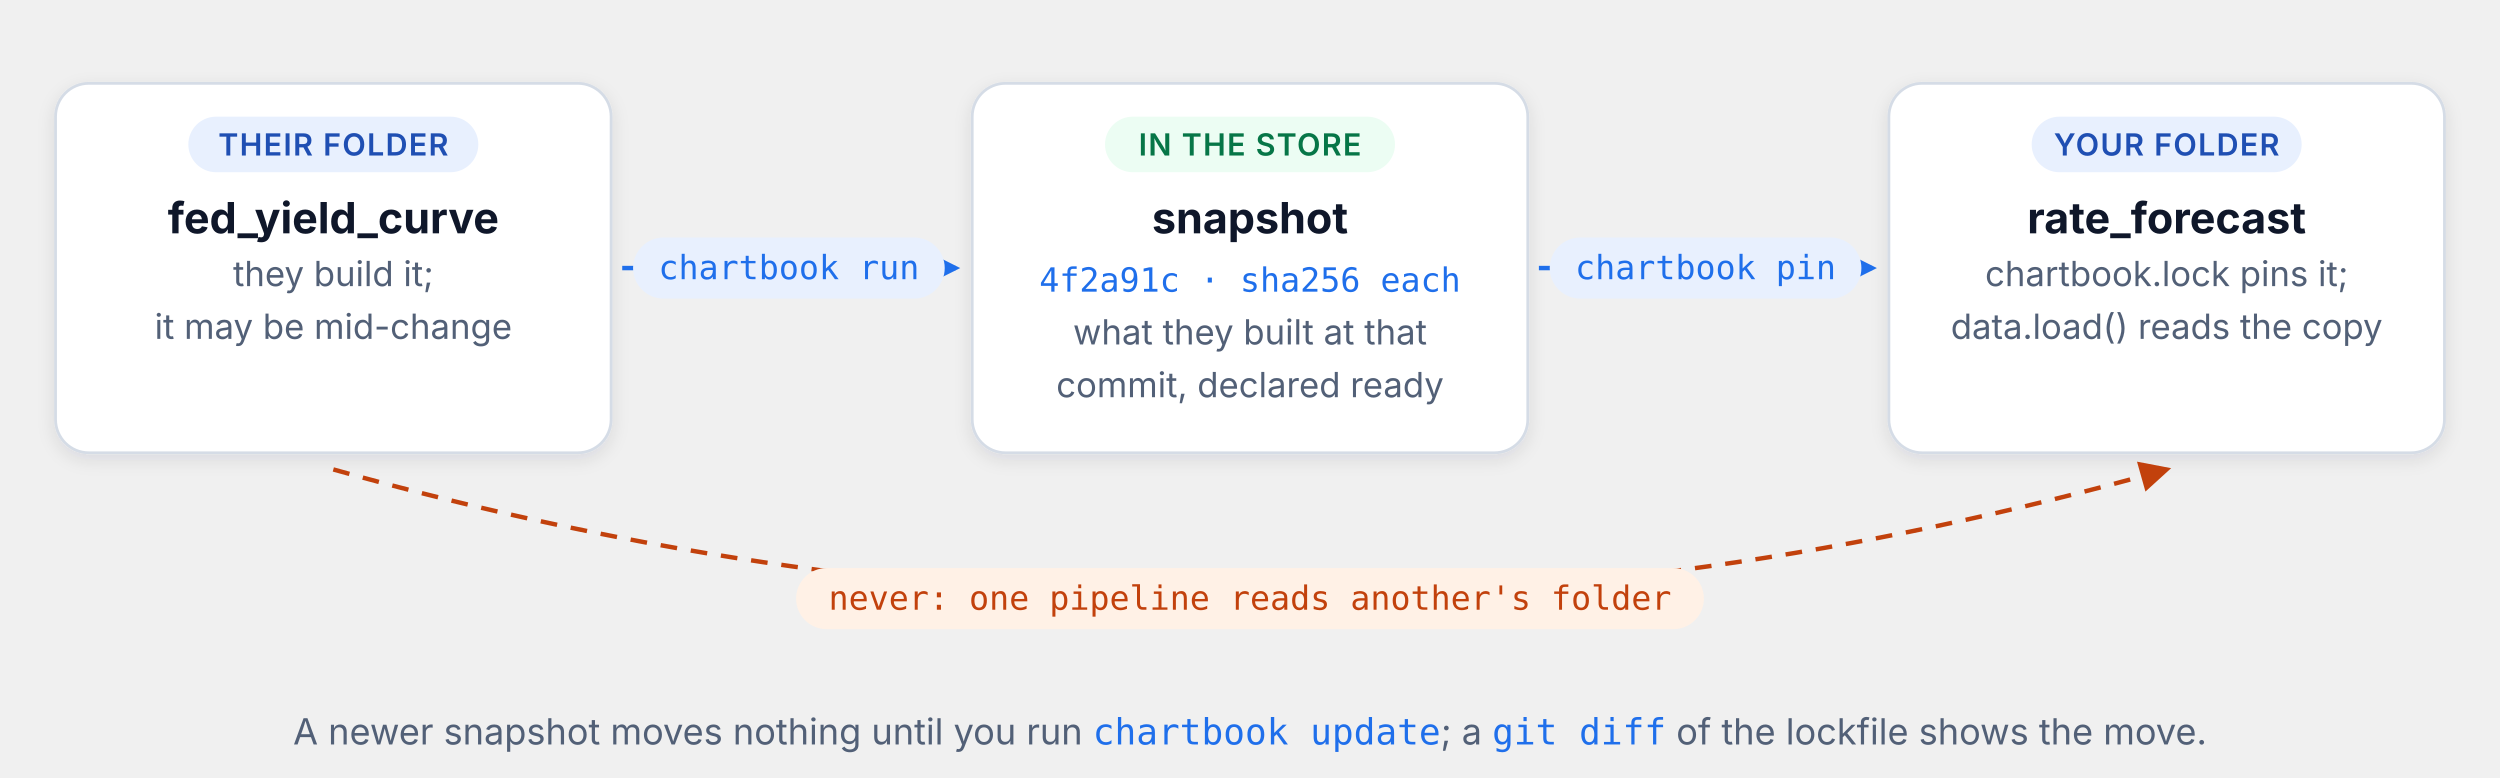
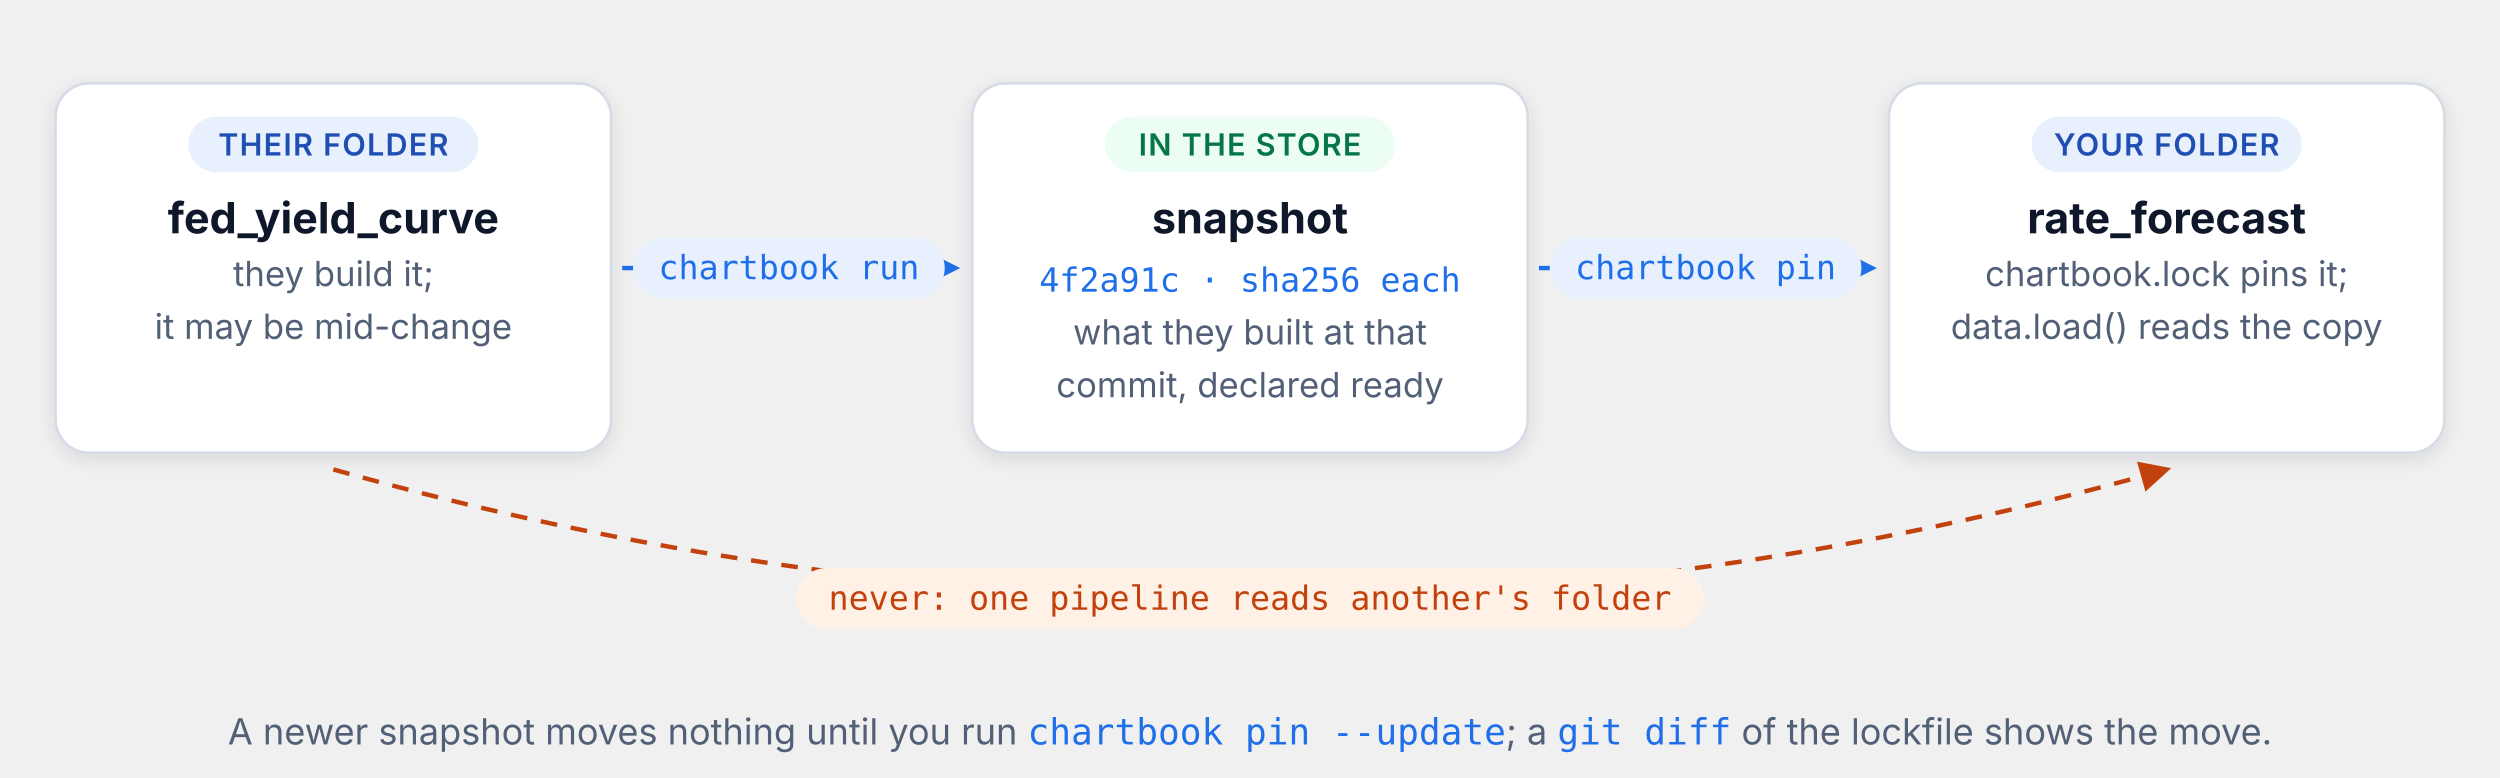
<svg xmlns="http://www.w3.org/2000/svg" viewBox="0 0 900 280" width="900" height="280" font-family="Inter, -apple-system, BlinkMacSystemFont, Segoe UI, Roboto, Helvetica, Arial, sans-serif" font-size="14">
  <defs>
    <marker id="a" viewBox="0 0 10 10" refX="8.5" refY="5" markerWidth="7" markerHeight="7" orient="auto-start-reverse">
      <path d="M 0 0 L 10 5 L 0 10 z" fill="#1f6feb" />
    </marker>
    <marker id="w" viewBox="0 0 10 10" refX="8.5" refY="5" markerWidth="7" markerHeight="7" orient="auto-start-reverse">
      <path d="M 0 0 L 10 5 L 0 10 z" fill="#c2410c" />
    </marker>
    <filter id="s" x="-10%" y="-10%" width="120%" height="140%">
      <feDropShadow dx="0" dy="2" stdDeviation="3" flood-color="#0f172a" flood-opacity="0.10" />
    </filter>
  </defs>
  <rect x="20" y="30" width="200" height="133" rx="12" fill="#ffffff" stroke="#d5dce6" filter="url(#s)" />
  <rect x="67.8" y="42" width="104.4" height="20" rx="10" fill="#e8f0fe" />
  <text x="120.0" y="56" text-anchor="middle" fill="#1f4fb3" font-size="11" font-weight="600" letter-spacing="0.04em">THEIR FOLDER</text>
  <text x="120.0" y="84" text-anchor="middle" fill="#0f172a" font-size="15.5" font-weight="650">fed_yield_curve</text>
  <text x="120.0" y="103" text-anchor="middle" fill="#526077" font-size="12.5">they build it;</text>
  <text x="120.0" y="122" text-anchor="middle" fill="#526077" font-size="12.5">it may be mid-change</text>
  <rect x="350" y="30" width="200" height="133" rx="12" fill="#ffffff" stroke="#d5dce6" filter="url(#s)" />
  <rect x="397.8" y="42" width="104.4" height="20" rx="10" fill="#ecfdf3" />
  <text x="450.0" y="56" text-anchor="middle" fill="#067647" font-size="11" font-weight="600" letter-spacing="0.04em">IN THE STORE</text>
  <text x="450.0" y="84" text-anchor="middle" fill="#0f172a" font-size="15.5" font-weight="650">snapshot</text>
  <text x="450.0" y="105" text-anchor="middle" fill="#1f6feb" font-size="12" font-family="JetBrains Mono, SFMono-Regular, Menlo, Consolas, monospace">4f2a91c · sha256 each</text>
  <text x="450.0" y="124" text-anchor="middle" fill="#526077" font-size="12.5">what they built at that</text>
  <text x="450.0" y="143" text-anchor="middle" fill="#526077" font-size="12.5">commit, declared ready</text>
  <rect x="680" y="30" width="200" height="133" rx="12" fill="#ffffff" stroke="#d5dce6" filter="url(#s)" />
  <rect x="731.4" y="42" width="97.2" height="20" rx="10" fill="#e8f0fe" />
  <text x="780.0" y="56" text-anchor="middle" fill="#1f4fb3" font-size="11" font-weight="600" letter-spacing="0.04em">YOUR FOLDER</text>
  <text x="780.0" y="84" text-anchor="middle" fill="#0f172a" font-size="15.5" font-weight="650">rate_forecast</text>
  <text x="780.0" y="103" text-anchor="middle" fill="#526077" font-size="12.5">chartbook.lock pins it;</text>
  <text x="780.0" y="122" text-anchor="middle" fill="#526077" font-size="12.5">data.load() reads the copy</text>
  <line x1="224" y1="96.5" x2="344" y2="96.5" stroke="#1f6feb" stroke-width="1.6" marker-end="url(#a)" />
  <rect x="227.9" y="85.5" width="112.2" height="22" rx="11" fill="#e8f0fe" />
  <text x="284.0" y="100.5" text-anchor="middle" fill="#1f6feb" font-size="12" font-family="JetBrains Mono, SFMono-Regular, Menlo, Consolas, monospace">chartbook run</text>
  <line x1="554" y1="96.5" x2="674" y2="96.5" stroke="#1f6feb" stroke-width="1.6" marker-end="url(#a)" />
  <rect x="557.9" y="85.5" width="112.2" height="22" rx="11" fill="#e8f0fe" />
  <text x="614.0" y="100.5" text-anchor="middle" fill="#1f6feb" font-size="12" font-family="JetBrains Mono, SFMono-Regular, Menlo, Consolas, monospace">chartbook pin</text>
  <path d="M 120 169 Q 450 262 780 169" fill="none" stroke="#c2410c" stroke-width="1.6" stroke-dasharray="6 5" marker-end="url(#w)" />
  <rect x="286.6" y="204.5" width="326.8" height="22" rx="11" fill="#fff1e6" />
  <text x="450.0" y="219.5" text-anchor="middle" fill="#c2410c" font-size="12" font-family="JetBrains Mono, SFMono-Regular, Menlo, Consolas, monospace">never: one pipeline reads another's folder</text>
-   <text x="450.0" y="268" text-anchor="middle" fill="#526077" font-size="13">A newer snapshot moves nothing until you run <tspan font-family="JetBrains Mono, SFMono-Regular, Menlo, Consolas, monospace" fill="#1f6feb">chartbook update</tspan>; a <tspan font-family="JetBrains Mono, SFMono-Regular, Menlo, Consolas, monospace" fill="#1f6feb">git diff</tspan> of the lockfile shows the move.</text>
+   <text x="450.0" y="268" text-anchor="middle" fill="#526077" font-size="13">A newer snapshot moves nothing until you run <tspan font-family="JetBrains Mono, SFMono-Regular, Menlo, Consolas, monospace" fill="#1f6feb">chartbook pin --update</tspan>; a <tspan font-family="JetBrains Mono, SFMono-Regular, Menlo, Consolas, monospace" fill="#1f6feb">git diff</tspan> of the lockfile shows the move.</text>
</svg>
